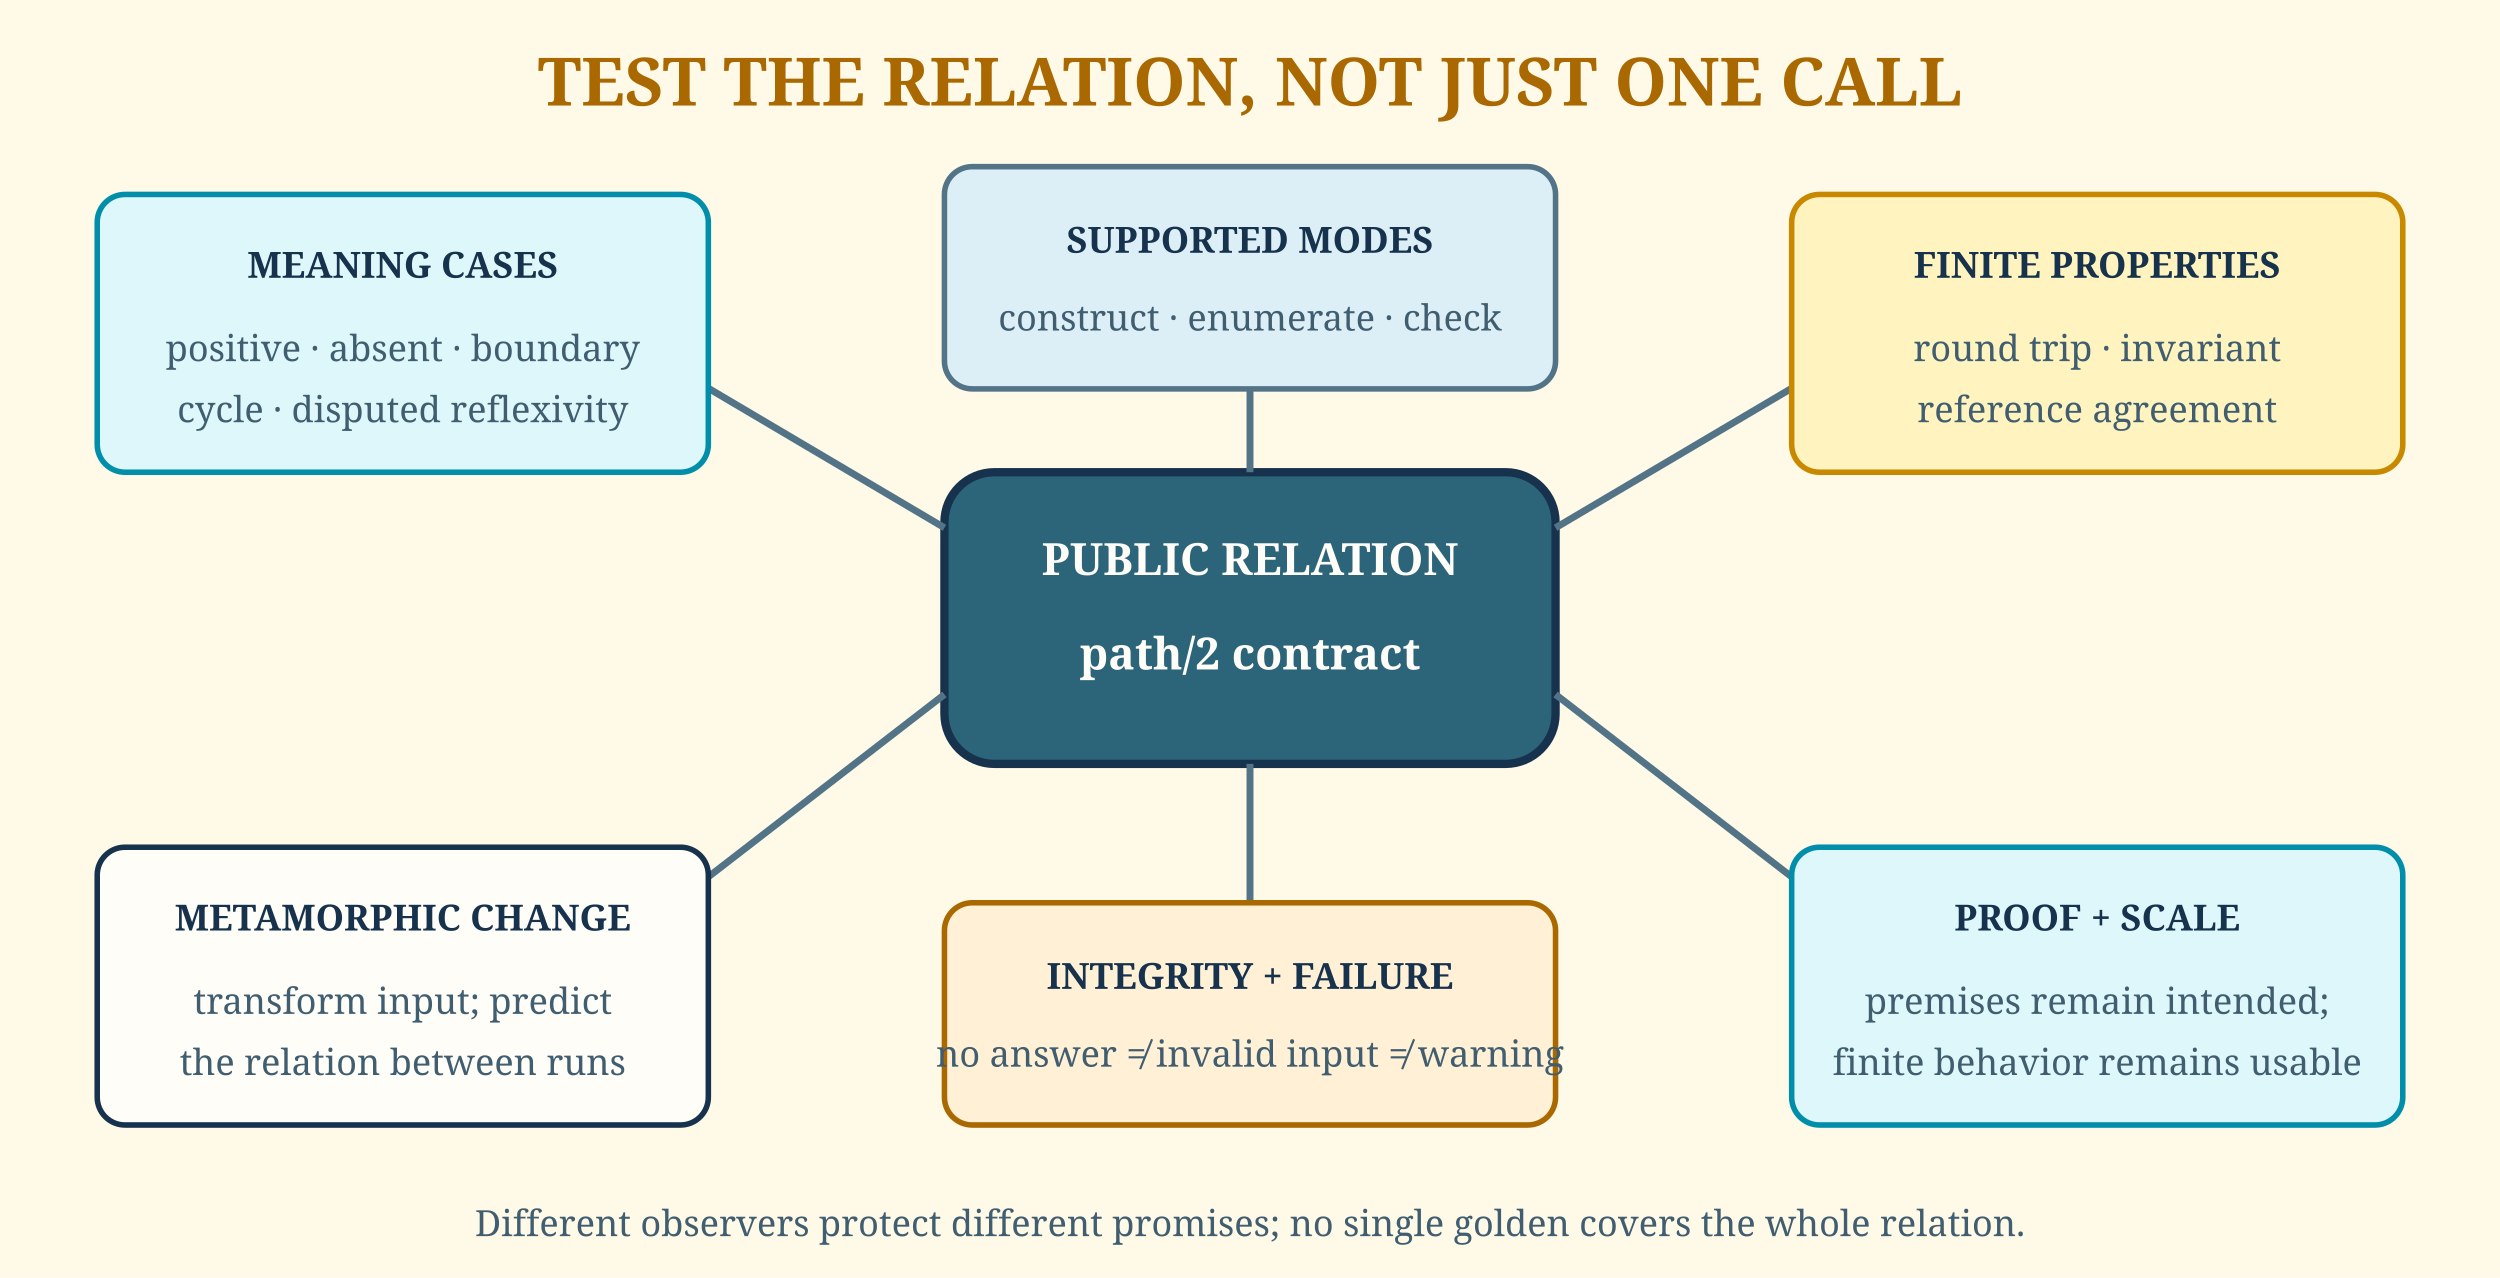
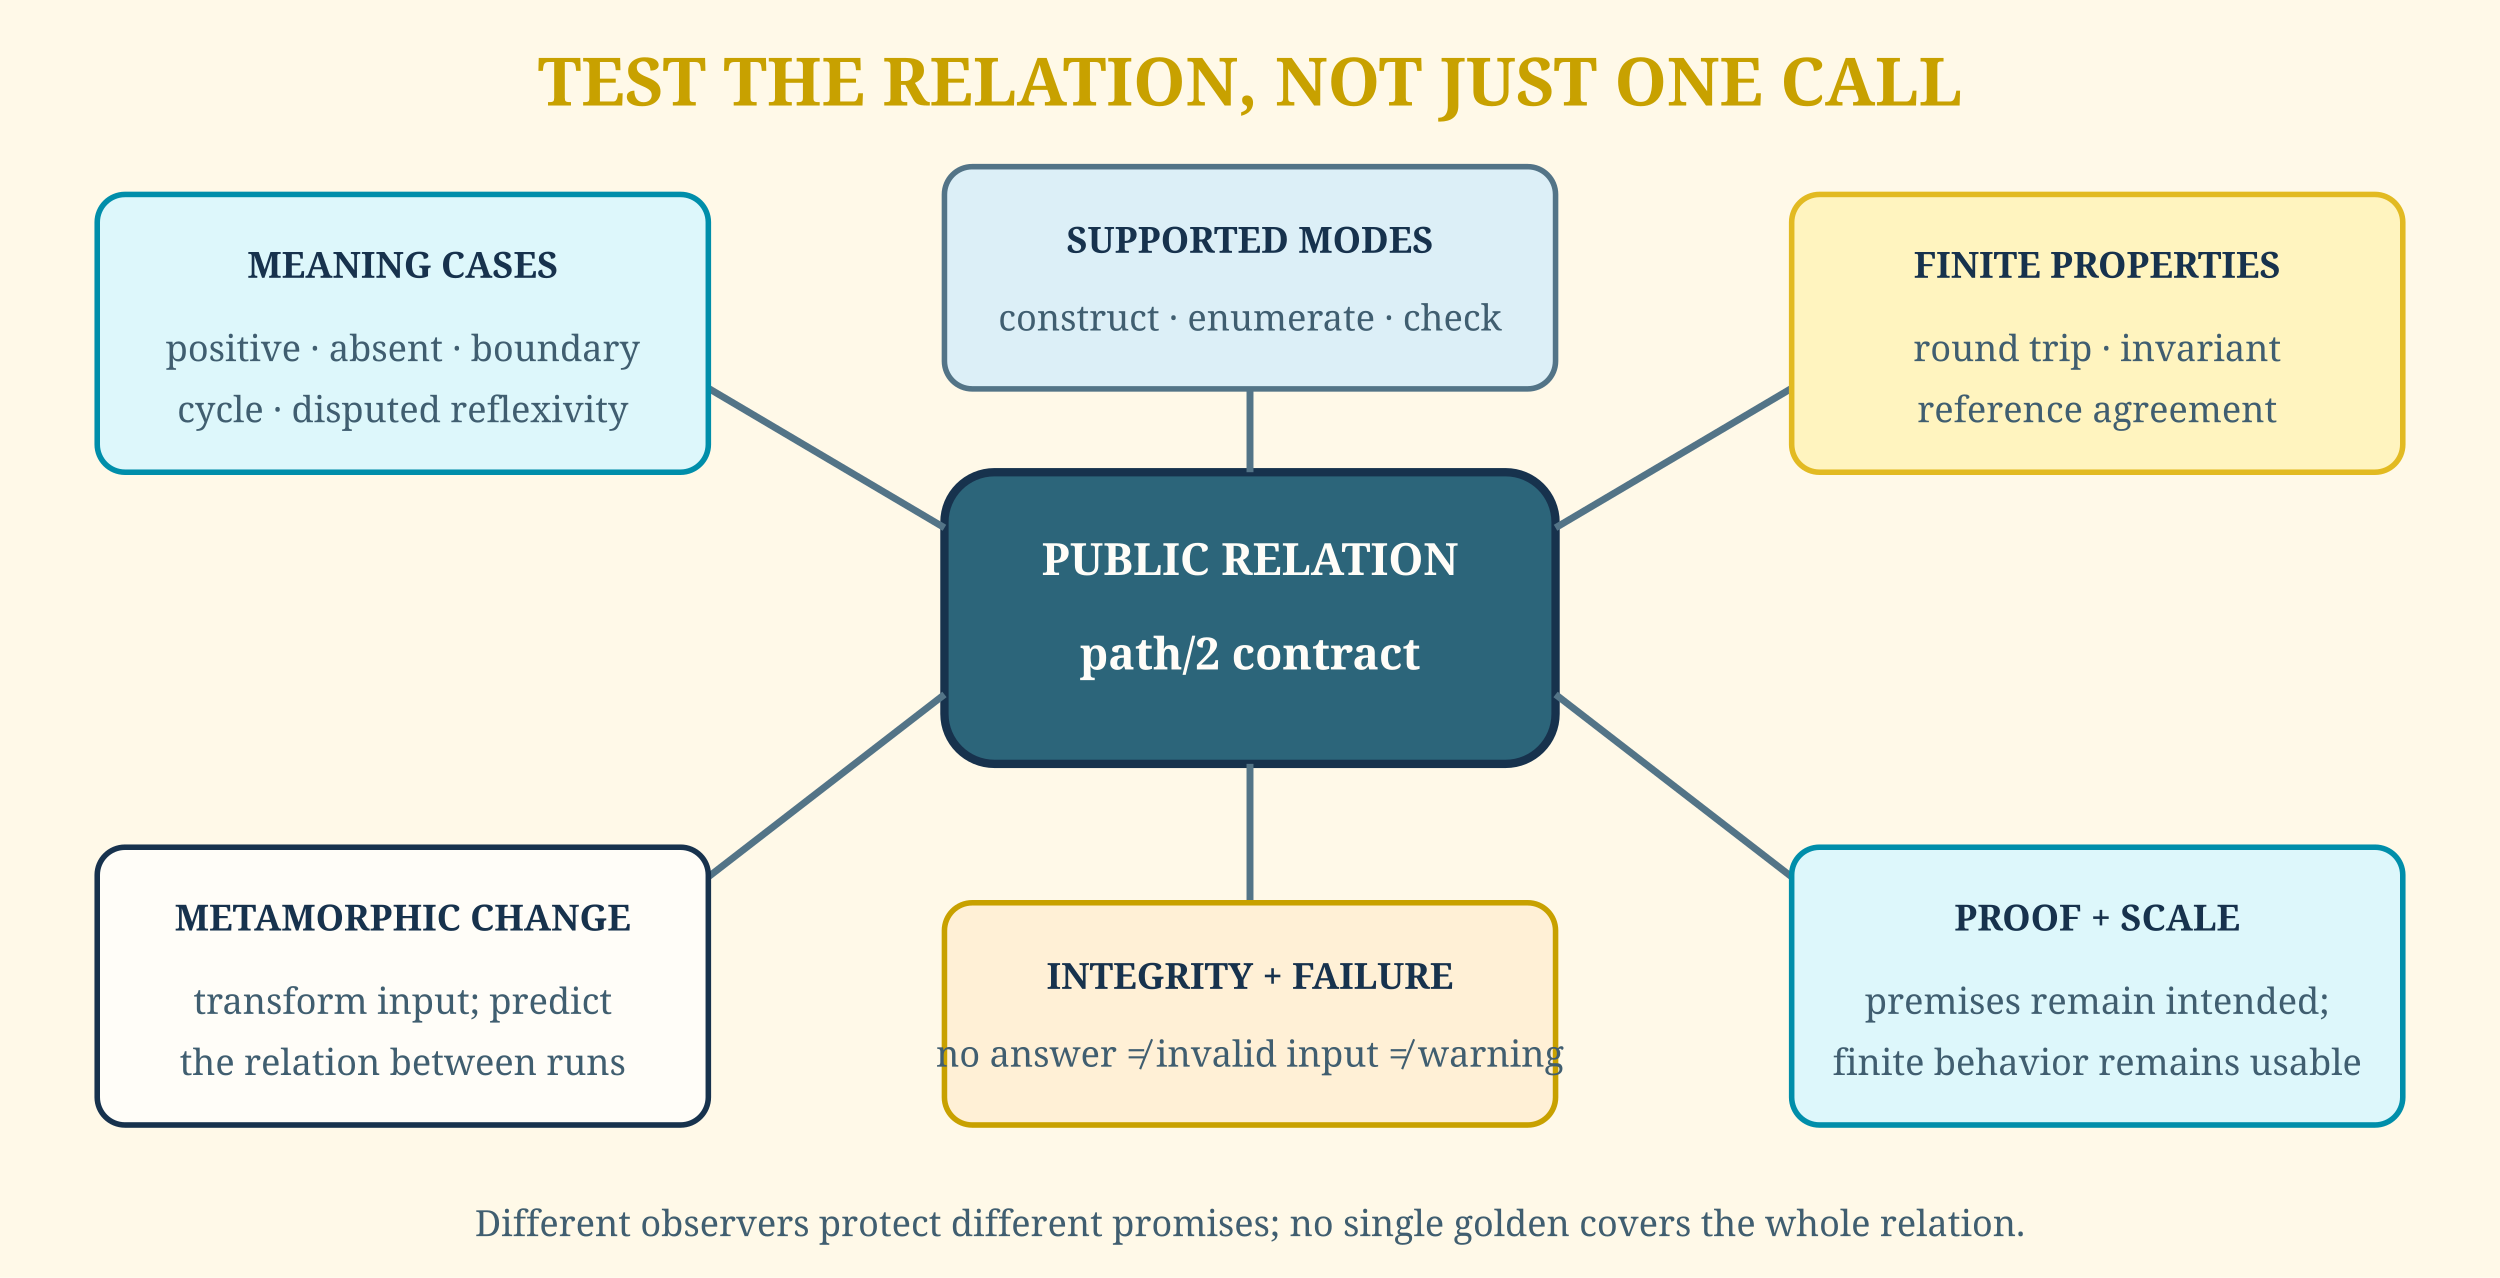
<svg xmlns="http://www.w3.org/2000/svg" width="900" height="460" viewBox="0 0 900 460" role="img" aria-labelledby="title desc">
  <defs>
    <style>
-     .bg{fill:#FFF9E8}.core{fill:#2C657A;stroke:#17324D;stroke-width:3}.box{fill:#FFFDF8;stroke:#17324D;stroke-width:2}.green{fill:#DDF7FB;stroke:#008EAA;stroke-width:2}.gold{fill:#FFF4BF;stroke:#C88900;stroke-width:2}.rose{fill:#FFF0D6;stroke:#A96800;stroke-width:2}.blue{fill:#DCEFF7;stroke:#537487;stroke-width:2}
-     .title{fill:#A96800;font:bold 24px Georgia,serif}.label{fill:#17324D;font:bold 13px Georgia,serif}.light{fill:#FFFDF8;font:bold 16px Georgia,serif}.prose{fill:#405E70;font:13px Georgia,serif}.line{fill:none;stroke:#537487;stroke-width:2.5}
+     .bg{fill:#FFF9E8}.core{fill:#2C657A;stroke:#17324D;stroke-width:3}.box{fill:#FFFDF8;stroke:#17324D;stroke-width:2}.green{fill:#DDF7FB;stroke:#008EAA;stroke-width:2}.gold{fill:#FFF4BF;stroke:#E2BA22;stroke-width:2}.rose{fill:#FFF0D6;stroke:#C8A100;stroke-width:2}.blue{fill:#DCEFF7;stroke:#537487;stroke-width:2}
+     .title{fill:#C8A100;font:bold 24px Georgia,serif}.label{fill:#17324D;font:bold 13px Georgia,serif}.light{fill:#FFFDF8;font:bold 16px Georgia,serif}.prose{fill:#405E70;font:13px Georgia,serif}.line{fill:none;stroke:#537487;stroke-width:2.5}
  </style>
  </defs>
  <rect class="bg" width="900" height="460" />
  <text class="title" x="450" y="38" text-anchor="middle">TEST THE RELATION, NOT JUST ONE CALL</text>
  <rect class="core" x="340" y="170" width="220" height="105" rx="18" />
  <text class="light" x="450" y="207" text-anchor="middle">PUBLIC RELATION</text>
  <text class="light" x="450" y="241" text-anchor="middle">path/2 contract</text>
  <path class="line" d="M340 190L230 125M450 170V105M560 190L670 125M340 250L230 335M450 275V355M560 250L670 335" />
  <rect class="green" x="35" y="70" width="220" height="100" rx="10" />
  <text class="label" x="145" y="100" text-anchor="middle">MEANING CASES</text>
  <text class="prose" x="145" y="130" text-anchor="middle">positive · absent · boundary</text>
  <text class="prose" x="145" y="152" text-anchor="middle">cycle · disputed reflexivity</text>
  <rect class="blue" x="340" y="60" width="220" height="80" rx="10" />
  <text class="label" x="450" y="91" text-anchor="middle">SUPPORTED MODES</text>
  <text class="prose" x="450" y="119" text-anchor="middle">construct · enumerate · check</text>
  <rect class="gold" x="645" y="70" width="220" height="100" rx="10" />
  <text class="label" x="755" y="100" text-anchor="middle">FINITE PROPERTIES</text>
  <text class="prose" x="755" y="130" text-anchor="middle">round trip · invariant</text>
  <text class="prose" x="755" y="152" text-anchor="middle">reference agreement</text>
  <rect class="box" x="35" y="305" width="220" height="100" rx="10" />
  <text class="label" x="145" y="335" text-anchor="middle">METAMORPHIC CHANGE</text>
  <text class="prose" x="145" y="365" text-anchor="middle">transform input; predict</text>
  <text class="prose" x="145" y="387" text-anchor="middle">the relation between runs</text>
  <rect class="rose" x="340" y="325" width="220" height="80" rx="10" />
  <text class="label" x="450" y="356" text-anchor="middle">INTEGRITY + FAILURE</text>
  <text class="prose" x="450" y="384" text-anchor="middle">no answer ≠ invalid input ≠ warning</text>
  <rect class="green" x="645" y="305" width="220" height="100" rx="10" />
  <text class="label" x="755" y="335" text-anchor="middle">PROOF + SCALE</text>
  <text class="prose" x="755" y="365" text-anchor="middle">premises remain intended;</text>
  <text class="prose" x="755" y="387" text-anchor="middle">finite behavior remains usable</text>
  <text class="prose" x="450" y="445" text-anchor="middle">Different observers protect different promises; no single golden covers the whole relation.</text>
</svg>
